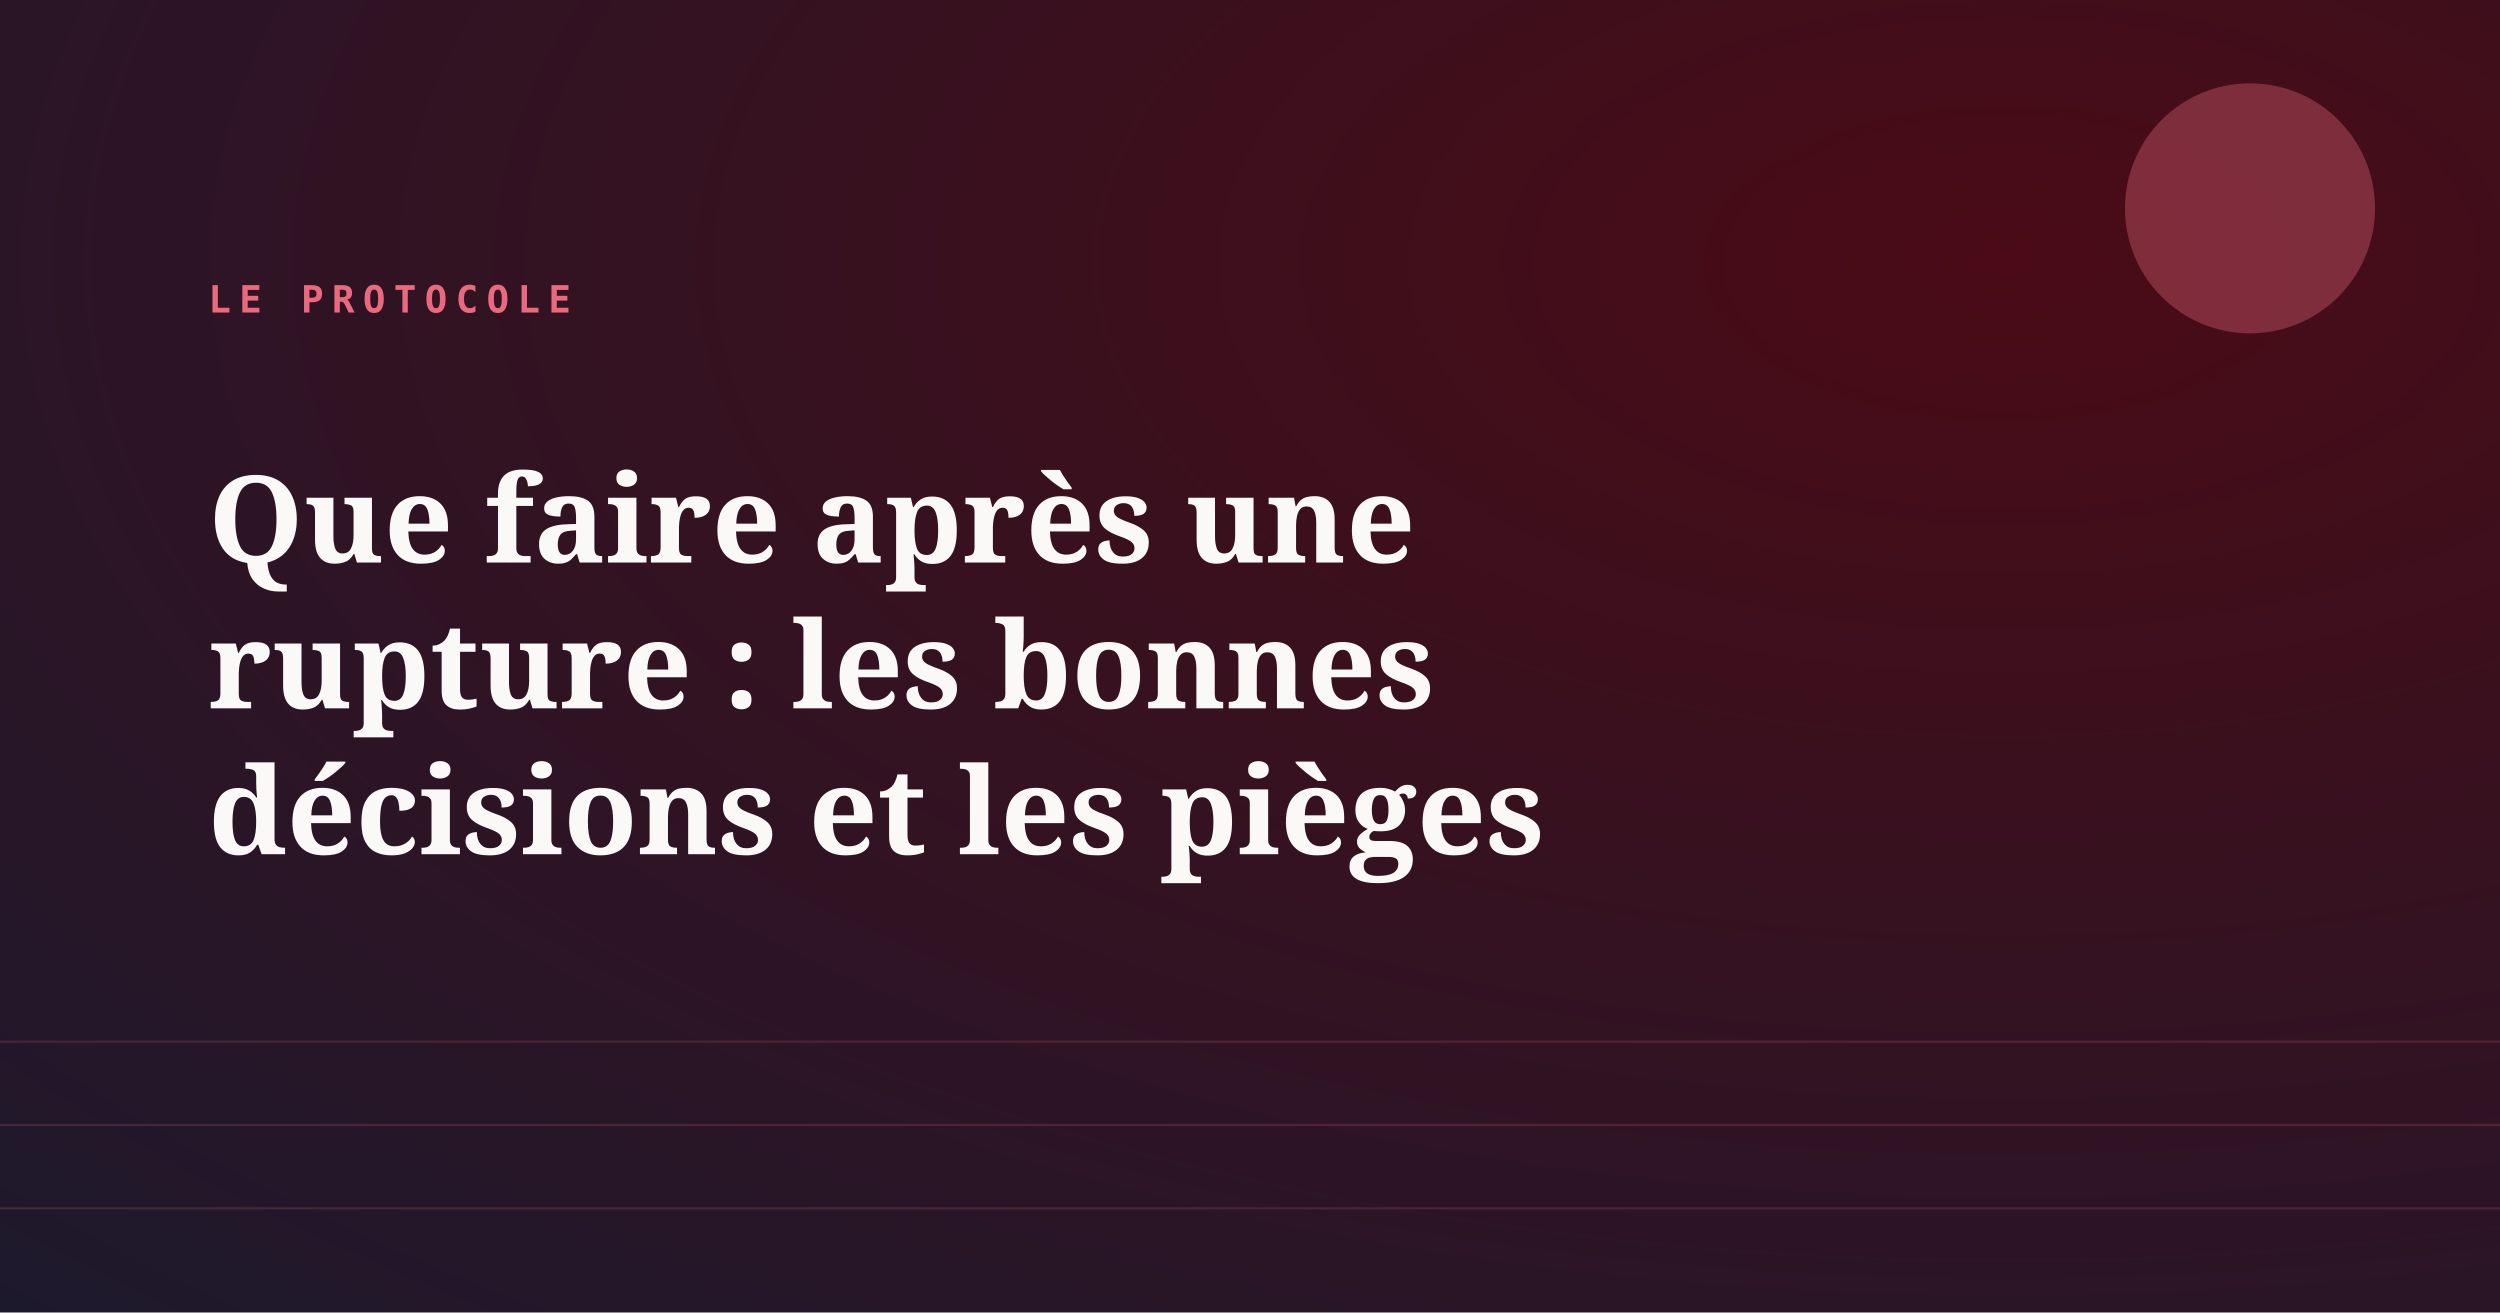
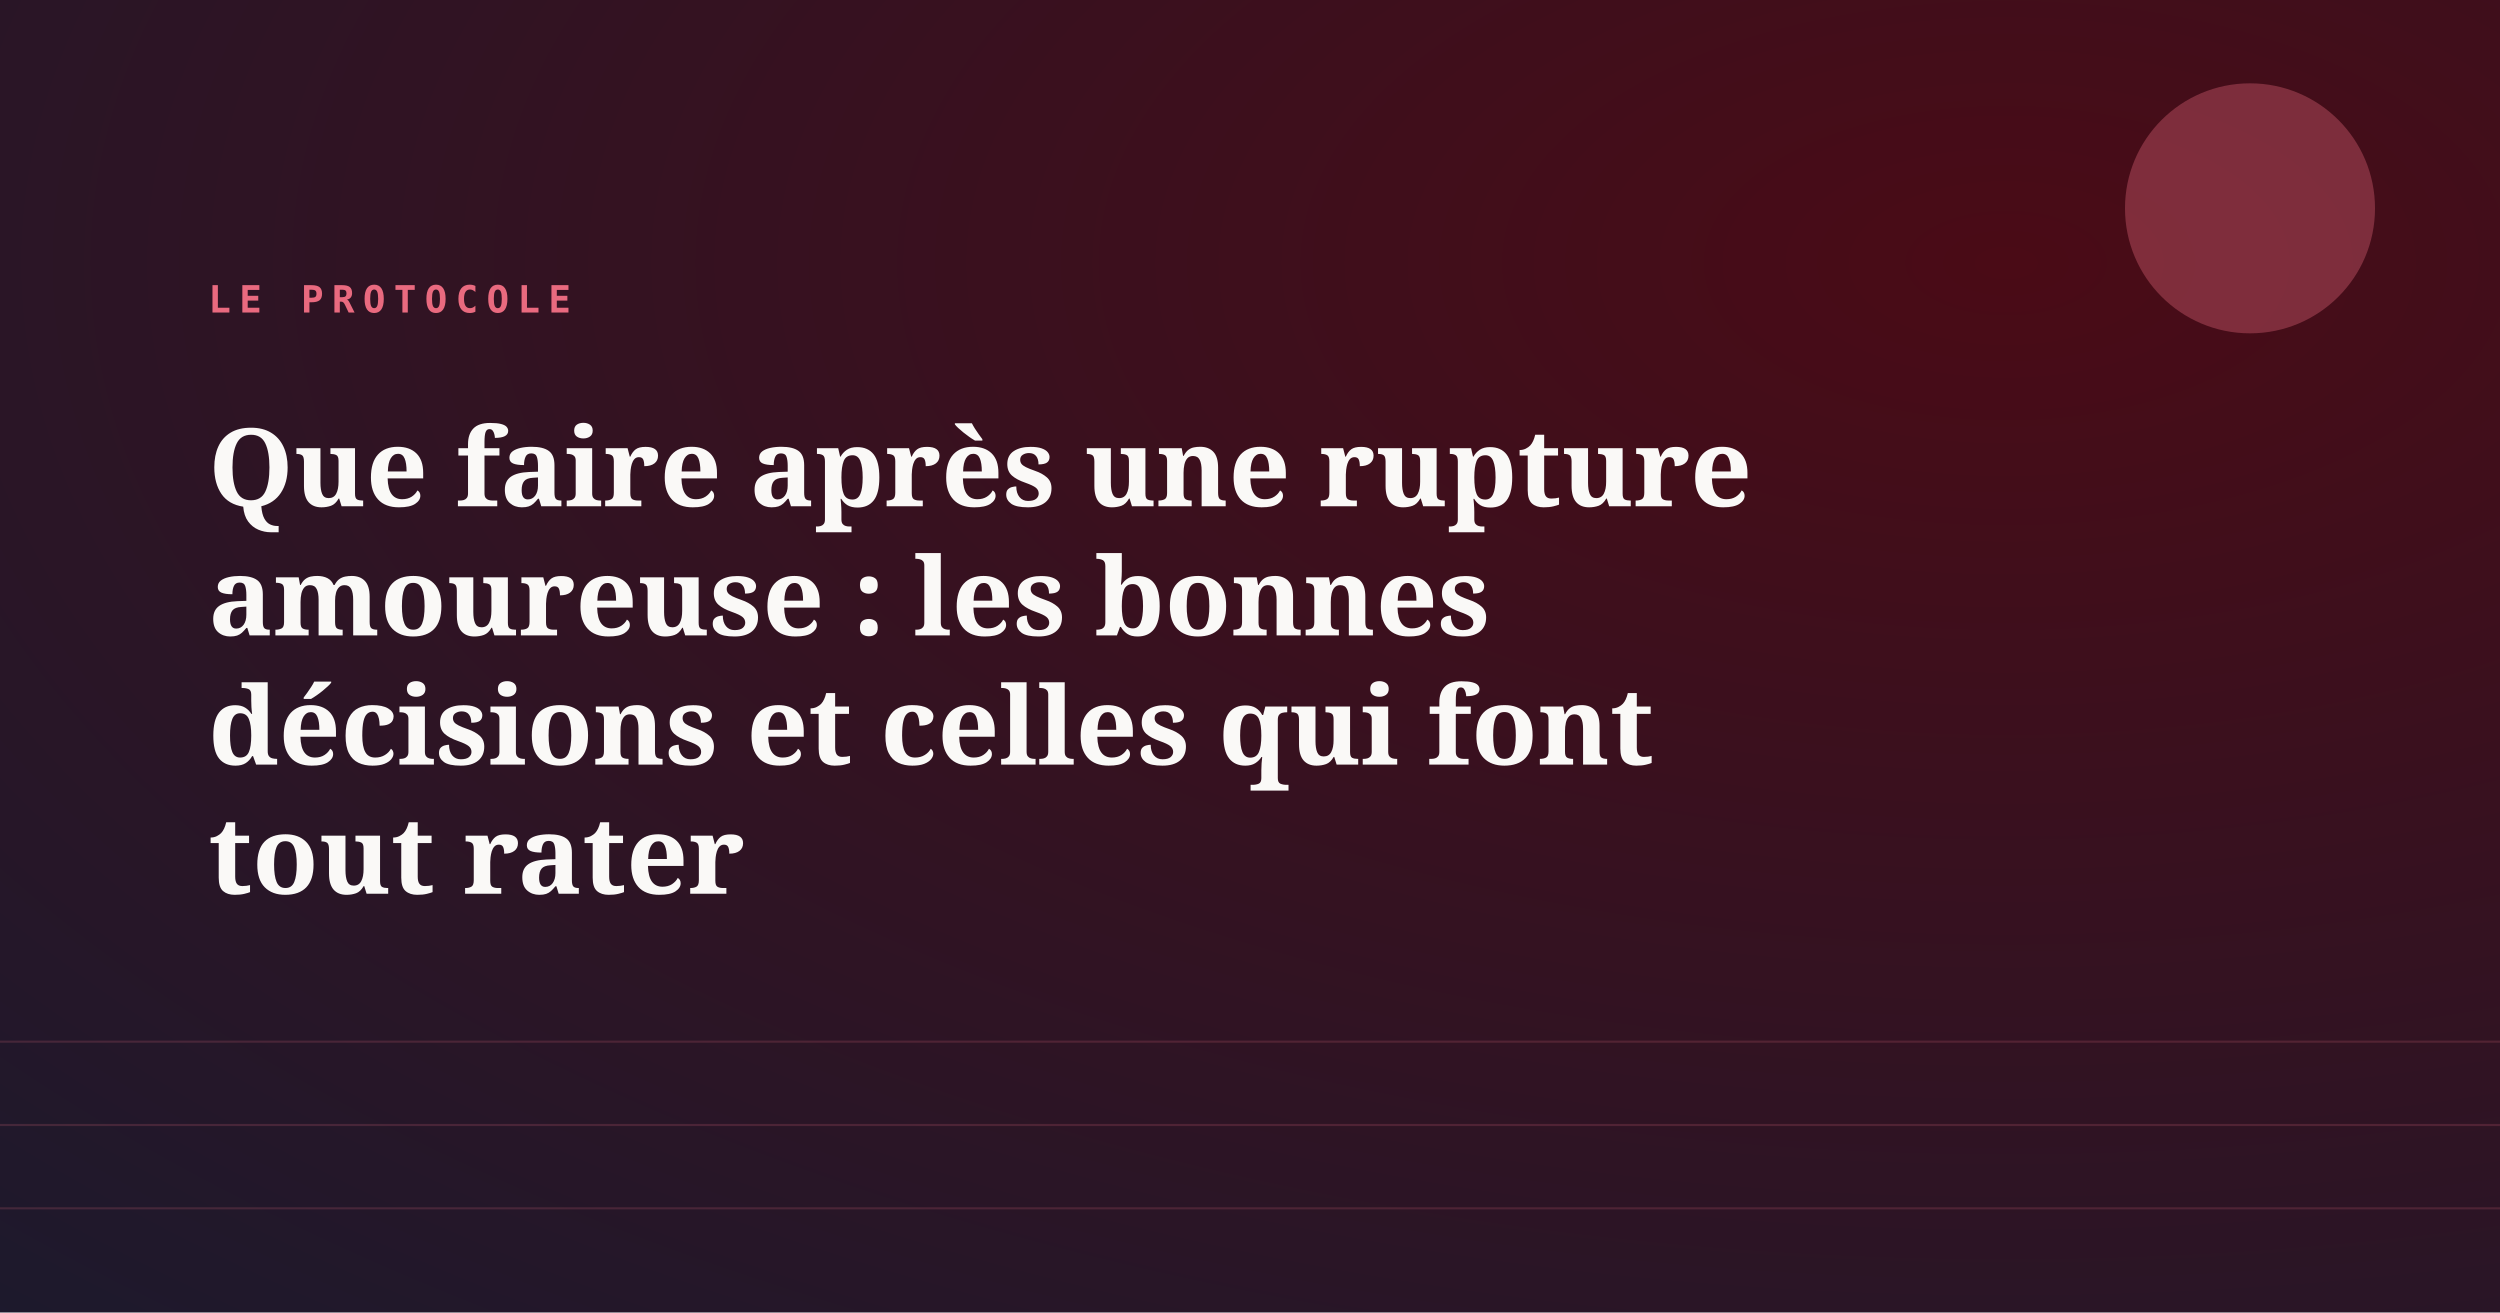
<svg xmlns="http://www.w3.org/2000/svg" viewBox="0 0 1200 630" width="1200" height="630">
  <defs>
    <radialGradient id="bg" cx="80%" cy="20%" r="120%">
      <stop offset="0%" stop-color="#4a0b16" />
      <stop offset="100%" stop-color="#1A1A2E" />
    </radialGradient>
  </defs>
  <rect width="1200" height="630" fill="url(#bg)" />
  <g opacity="0.18">
    <line x1="0" y1="500" x2="1200" y2="500" stroke="#e96a7f" stroke-width="1" />
    <line x1="0" y1="540" x2="1200" y2="540" stroke="#e96a7f" stroke-width="1" />
    <line x1="0" y1="580" x2="1200" y2="580" stroke="#e96a7f" stroke-width="1" />
  </g>
  <circle cx="1080" cy="100" r="60" fill="#e96a7f" opacity="0.35" />
  <text x="100" y="150" font-family="ui-monospace, monospace" font-size="18" font-weight="600" letter-spacing="4" fill="#e96a7f">LE PROTOCOLE</text>
-   <text x="100" y="270" font-family="Georgia, serif" font-weight="bold" font-size="58" fill="#FAF9F7">Que faire après une</text>
-   <text x="100" y="340" font-family="Georgia, serif" font-weight="bold" font-size="58" fill="#FAF9F7">rupture : les bonnes</text>
-   <text x="100" y="410" font-family="Georgia, serif" font-weight="bold" font-size="58" fill="#FAF9F7">décisions et les pièges</text>
+   <text x="100" y="243" font-family="Georgia, serif" font-weight="bold" font-size="52" fill="#FAF9F7">Que faire après une rupture</text>
+   <text x="100" y="305" font-family="Georgia, serif" font-weight="bold" font-size="52" fill="#FAF9F7">amoureuse : les bonnes</text>
+   <text x="100" y="367" font-family="Georgia, serif" font-weight="bold" font-size="52" fill="#FAF9F7">décisions et celles qui font</text>
+   <text x="100" y="429" font-family="Georgia, serif" font-weight="bold" font-size="52" fill="#FAF9F7">tout rater</text>
</svg>
